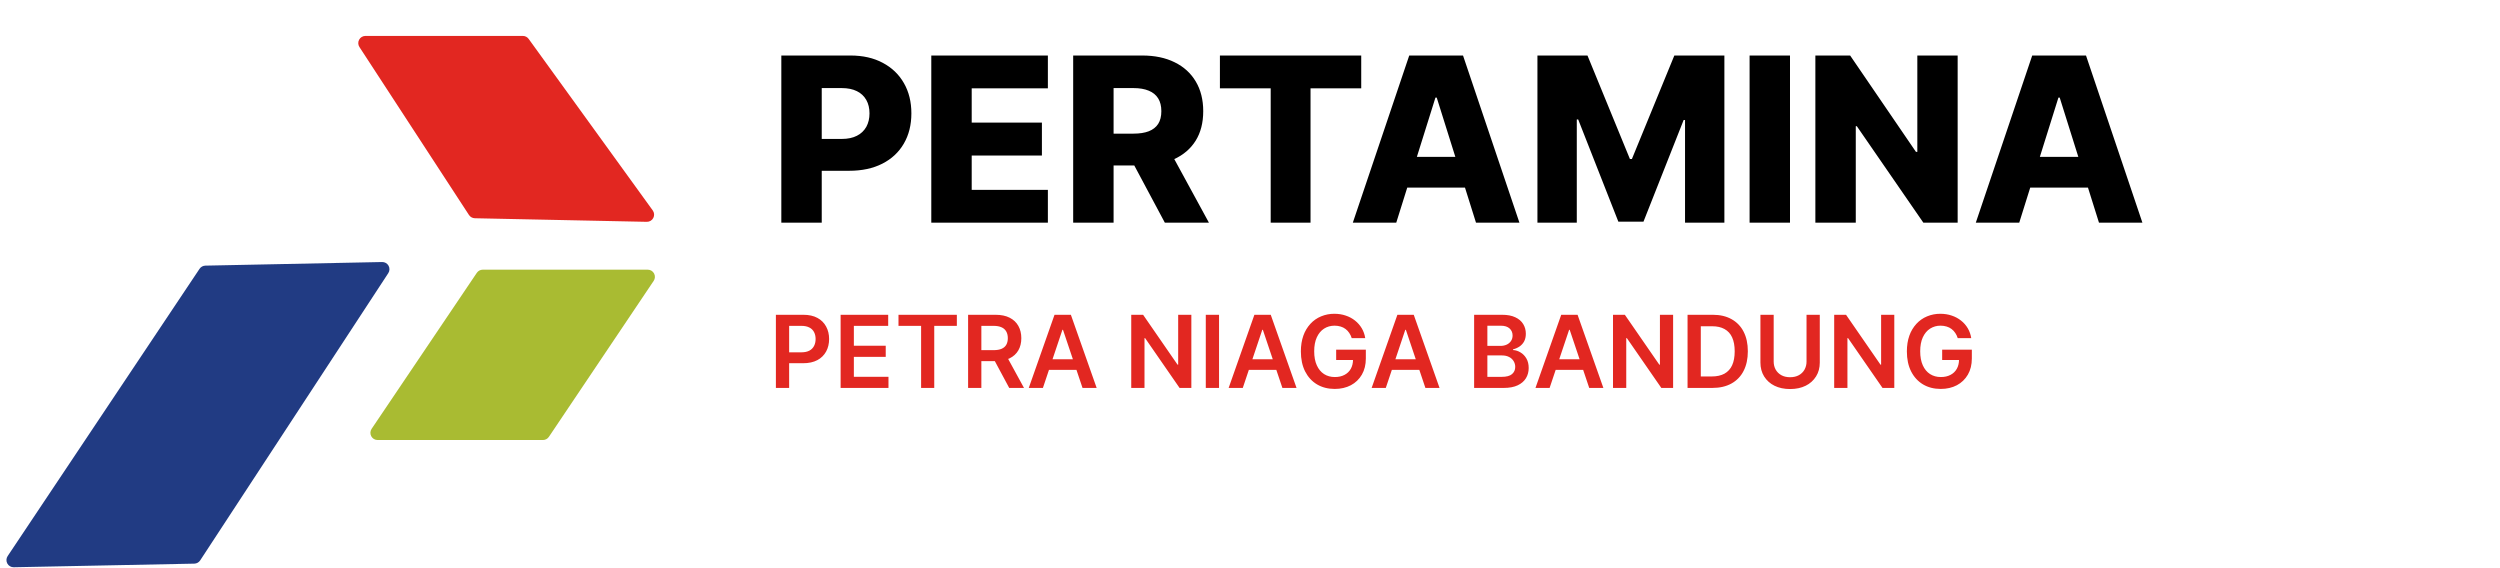
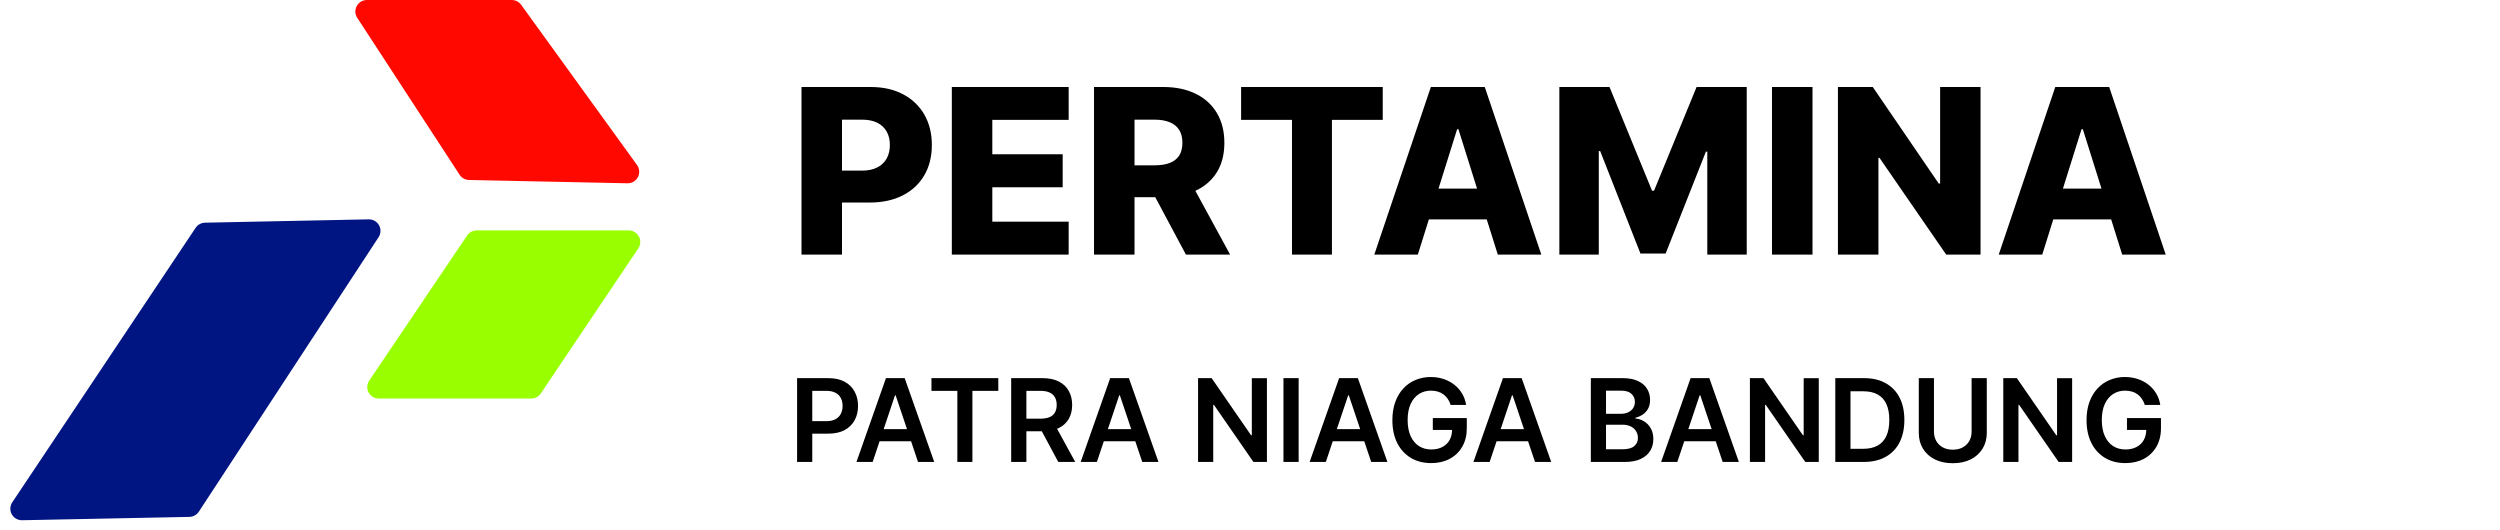
- <svg xmlns="http://www.w3.org/2000/svg" width="348" height="79" fill="none" viewBox="0 0 348 79">
-   <path fill="#A9BB32" d="M66.373 37.979 51.73 59.693a1 1 0 0 0 .83 1.559h23.014a1 1 0 0 0 .83-.443l14.59-21.713a1 1 0 0 0-.83-1.558h-22.96a1 1 0 0 0-.83.44Z" />
-   <path fill="#213B83" d="m28.588 36.976 24.605-.502a1 1 0 0 1 .857 1.547L27.864 78.007a1 1 0 0 1-.817.452l-25.13.503a1 1 0 0 1-.852-1.556L27.777 37.42a1 1 0 0 1 .811-.444Z" />
-   <path fill="#E22721" d="M72.778 5H50.87a1 1 0 0 0-.837 1.546l15.248 23.38a1 1 0 0 0 .816.454l23.935.498a1 1 0 0 0 .831-1.586L73.588 5.414a1 1 0 0 0-.81-.414Z" />
-   <path fill="#000" d="M108.761 31V7.727h9.614c1.742 0 3.246.341 4.511 1.023 1.273.674 2.254 1.617 2.944 2.83.689 1.204 1.034 2.606 1.034 4.204 0 1.606-.353 3.011-1.057 4.216-.697 1.197-1.693 2.125-2.989 2.784-1.295.66-2.833.989-4.613.989h-5.932V19.34h4.886c.849 0 1.557-.148 2.125-.443a3.044 3.044 0 0 0 1.307-1.239c.295-.538.443-1.163.443-1.875 0-.72-.148-1.34-.443-1.864a2.977 2.977 0 0 0-1.307-1.227c-.576-.288-1.284-.432-2.125-.432h-2.773V31h-5.625Zm20.875 0V7.727h16.228v4.569h-10.603v4.772h9.773v4.58h-9.773v4.784h10.603V31h-16.228Zm19.75 0V7.727H159c1.742 0 3.246.315 4.511.943 1.273.622 2.254 1.516 2.944 2.682.689 1.16 1.034 2.534 1.034 4.125 0 1.614-.353 2.985-1.057 4.114-.705 1.121-1.705 1.977-3 2.568-1.296.583-2.83.875-4.602.875h-6.08v-4.432h5.034c.849 0 1.557-.11 2.125-.33.576-.226 1.011-.567 1.307-1.022.295-.462.443-1.053.443-1.773s-.148-1.314-.443-1.784c-.296-.477-.731-.833-1.307-1.068-.576-.242-1.284-.364-2.125-.364h-2.773V31h-5.625Zm13.103-10.636L168.284 31h-6.136l-5.682-10.636h6.023Zm7.323-8.069V7.728h19.671v4.569h-7.057V31h-5.545V12.296h-7.069ZM194.358 31h-6.046l7.853-23.273h7.488L211.506 31h-6.046l-5.466-17.41h-.182L194.358 31Zm-.807-9.16h12.637v4.274h-12.637V21.84Zm20.46-14.113h6.966l5.909 14.41h.273l5.909-14.41h6.966V31h-5.477V16.704h-.193l-5.591 14.148h-3.5l-5.591-14.227h-.193V31h-5.478V7.727Zm35.157 0V31h-5.625V7.727h5.625Zm23.338 0V31h-4.773l-9.261-13.432h-.148V31h-5.625V7.727h4.841l9.159 13.41h.193V7.726h5.614ZM281.077 31h-6.046l7.853-23.273h7.488L298.224 31h-6.045l-5.466-17.41h-.182L281.077 31Zm-.807-9.16h12.636v4.274H280.27V21.84Z" />
-   <path fill="#E22721" d="M108.004 54V43.818h3.818c.783 0 1.439.146 1.969.438a2.9 2.9 0 0 1 1.208 1.203c.275.507.413 1.084.413 1.73 0 .653-.138 1.233-.413 1.74a2.947 2.947 0 0 1-1.218 1.198c-.537.288-1.198.433-1.983.433h-2.531v-1.517h2.282c.457 0 .832-.08 1.124-.238a1.51 1.51 0 0 0 .646-.657c.142-.278.214-.598.214-.96 0-.36-.072-.678-.214-.954a1.45 1.45 0 0 0-.651-.641c-.292-.156-.668-.234-1.129-.234h-1.69V54h-1.845Zm9.01 0V43.818h6.622v1.546h-4.778v2.765h4.435v1.546h-4.435v2.779h4.818V54h-6.662Zm8.056-8.636v-1.546h8.124v1.546h-3.147V54h-1.829v-8.636h-3.148ZM134.76 54V43.818h3.818c.782 0 1.439.136 1.969.408.534.272.936.653 1.208 1.143.275.487.413 1.056.413 1.706 0 .652-.139 1.22-.418 1.7-.275.477-.681.847-1.218 1.108-.537.259-1.196.388-1.979.388h-2.719v-1.53h2.471c.457 0 .832-.064 1.123-.19.292-.13.508-.316.647-.562.142-.248.214-.553.214-.914 0-.362-.072-.67-.214-.925a1.362 1.362 0 0 0-.652-.587c-.291-.136-.667-.204-1.128-.204h-1.69V54h-1.845Zm5.26-4.614L142.541 54h-2.059l-2.475-4.614h2.013ZM145.173 54h-1.969l3.585-10.182h2.277L152.655 54h-1.968l-2.72-8.094h-.079L145.173 54Zm.065-3.992h5.369v1.481h-5.369v-1.481Zm20.598-6.19V54h-1.64l-4.798-6.935h-.084V54h-1.845V43.818h1.651l4.792 6.94h.09v-6.94h1.834Zm3.855 0V54h-1.845V43.818h1.845ZM172.995 54h-1.968l3.584-10.182h2.277L180.478 54h-1.969l-2.72-8.094h-.079L172.995 54Zm.065-3.992h5.369v1.481h-5.369v-1.481Zm15.101-2.938a2.633 2.633 0 0 0-.343-.721 2.21 2.21 0 0 0-.517-.552 2.082 2.082 0 0 0-.686-.343 2.86 2.86 0 0 0-.845-.12c-.547 0-1.034.138-1.462.413-.427.275-.764.68-1.009 1.213-.242.53-.363 1.177-.363 1.94 0 .768.121 1.42.363 1.953.242.534.578.94 1.009 1.218.431.275.932.413 1.502.413.517 0 .964-.1 1.342-.299.381-.199.674-.48.88-.845.205-.368.308-.799.308-1.292l.418.064h-2.764V48.67h4.131v1.224c0 .871-.186 1.625-.557 2.262a3.8 3.8 0 0 1-1.531 1.471c-.65.341-1.395.512-2.237.512-.938 0-1.762-.21-2.471-.631-.706-.424-1.258-1.026-1.656-1.805-.394-.782-.591-1.71-.591-2.784 0-.822.116-1.556.348-2.202a4.759 4.759 0 0 1 .984-1.646 4.191 4.191 0 0 1 1.482-1.034 4.714 4.714 0 0 1 1.849-.358c.563 0 1.089.083 1.576.249.487.162.92.394 1.298.696.381.301.694.66.939 1.073.246.415.406.872.482 1.373h-1.879Zm4.741 6.93h-1.969l3.584-10.182h2.277L200.384 54h-1.969l-2.719-8.094h-.08L192.902 54Zm.064-3.992h5.37v1.481h-5.37v-1.481ZM205.198 54V43.818h3.897c.736 0 1.348.116 1.835.348.49.229.857.542 1.099.94.245.398.367.848.367 1.352 0 .414-.079.769-.238 1.064a2.01 2.01 0 0 1-.641.711 2.725 2.725 0 0 1-.9.393v.1c.361.019.707.13 1.039.332.334.2.608.48.82.845.212.365.318.806.318 1.323 0 .527-.127 1-.383 1.422-.255.417-.639.747-1.153.99-.514.241-1.16.362-1.939.362h-4.121Zm1.844-1.541h1.984c.669 0 1.151-.128 1.446-.383.299-.258.448-.59.448-.994a1.524 1.524 0 0 0-.86-1.392c-.275-.143-.603-.214-.985-.214h-2.033v2.983Zm0-4.31h1.825c.318 0 .605-.059.86-.175a1.45 1.45 0 0 0 .601-.502c.149-.218.224-.477.224-.775 0-.395-.139-.72-.418-.975-.275-.255-.684-.383-1.228-.383h-1.864v2.81ZM215.706 54h-1.968l3.584-10.182h2.277L223.189 54h-1.969l-2.72-8.094h-.079L215.706 54Zm.065-3.992h5.369v1.481h-5.369v-1.481Zm17.126-6.19V54h-1.641l-4.797-6.935h-.085V54h-1.844V43.818h1.65l4.793 6.94h.089v-6.94h1.835ZM238.357 54h-3.45V43.818h3.519c1.011 0 1.88.204 2.606.612a4.087 4.087 0 0 1 1.68 1.745c.391.759.587 1.667.587 2.724 0 1.06-.198 1.972-.592 2.734a4.088 4.088 0 0 1-1.695 1.755c-.736.408-1.621.612-2.655.612Zm-1.606-1.596h1.516c.71 0 1.301-.13 1.775-.388a2.477 2.477 0 0 0 1.069-1.168c.239-.52.358-1.17.358-1.949 0-.779-.119-1.425-.358-1.939a2.435 2.435 0 0 0-1.059-1.158c-.464-.259-1.041-.388-1.73-.388h-1.571v6.99Zm14.718-8.586h1.845v6.652c0 .73-.172 1.37-.517 1.924a3.497 3.497 0 0 1-1.442 1.298c-.62.308-1.344.462-2.172.462-.832 0-1.558-.154-2.178-.462a3.497 3.497 0 0 1-1.442-1.298c-.341-.553-.512-1.195-.512-1.924v-6.652h1.845v6.498c0 .424.092.802.278 1.134.189.331.454.591.795.78.342.186.746.279 1.214.279.467 0 .871-.093 1.213-.279a1.99 1.99 0 0 0 .795-.78 2.28 2.28 0 0 0 .278-1.134v-6.498Zm12.217 0V54h-1.641l-4.797-6.935h-.085V54h-1.844V43.818h1.65l4.793 6.94h.089v-6.94h1.835Zm8.831 3.252a2.662 2.662 0 0 0-.343-.721 2.229 2.229 0 0 0-.517-.552 2.091 2.091 0 0 0-.686-.343 2.871 2.871 0 0 0-.846-.12 2.64 2.64 0 0 0-1.461.413c-.428.275-.764.68-1.01 1.213-.241.53-.362 1.177-.362 1.94 0 .768.121 1.42.362 1.953.242.534.579.94 1.01 1.218.431.275.931.413 1.501.413.517 0 .965-.1 1.342-.299.382-.199.675-.48.88-.845.206-.368.309-.799.309-1.292l.417.064h-2.764V48.67h4.131v1.224c0 .871-.185 1.625-.556 2.262a3.809 3.809 0 0 1-1.532 1.471c-.649.341-1.395.512-2.237.512-.938 0-1.761-.21-2.471-.631-.706-.424-1.258-1.026-1.655-1.805-.395-.782-.592-1.71-.592-2.784 0-.822.116-1.556.348-2.202a4.76 4.76 0 0 1 .985-1.646c.42-.454.914-.799 1.481-1.034a4.717 4.717 0 0 1 1.849-.358c.564 0 1.089.083 1.576.249.488.162.92.394 1.298.696a3.785 3.785 0 0 1 1.422 2.446h-1.879Z" />
+ <svg xmlns="http://www.w3.org/2000/svg" width="217" height="46" fill="none" viewBox="0 0 217 46">
+   <path fill="#9F0" d="M40.545 20.44 32.05 33.035a1 1 0 0 0 .83 1.56h13.234a1 1 0 0 0 .83-.443l8.462-12.593a1 1 0 0 0-.83-1.558H41.374a1 1 0 0 0-.83.44Z" />
+   <path fill="#001482" d="m17.794 19.329 14.212-.29a1 1 0 0 1 .857 1.547L17.258 44.414a1 1 0 0 1-.816.452l-14.526.29a1 1 0 0 1-.851-1.555l15.917-23.828a1 1 0 0 1 .812-.444Z" />
+   <path fill="#FF0800" d="M44.422 0H31.846a1 1 0 0 0-.838 1.546l8.885 13.623a1 1 0 0 0 .817.454l13.753.286a1 1 0 0 0 .831-1.586L45.233.413a1 1 0 0 0-.81-.413Z" />
+   <path fill="#000" d="M69.57 22.097V7.552h6.01c1.088 0 2.028.213 2.819.639a4.476 4.476 0 0 1 1.84 1.768c.43.753.646 1.63.646 2.628 0 1.004-.22 1.882-.66 2.635-.436.748-1.059 1.328-1.869 1.74-.81.412-1.77.618-2.883.618h-3.708v-2.77h3.054c.53 0 .973-.092 1.328-.277a1.89 1.89 0 0 0 .817-.774c.185-.336.277-.727.277-1.172 0-.45-.092-.838-.277-1.165a1.86 1.86 0 0 0-.817-.767c-.36-.18-.802-.27-1.328-.27h-1.733v11.712h-3.515Zm13.048 0V7.552H92.76v2.855h-6.627v2.983h6.108v2.862h-6.108v2.99h6.627v2.855H82.618Zm12.343 0V7.552h6.009c1.089 0 2.029.196 2.82.59a4.244 4.244 0 0 1 1.839 1.675c.431.725.646 1.584.646 2.579 0 1.008-.22 1.865-.66 2.57-.44.701-1.065 1.236-1.875 1.606-.81.364-1.769.547-2.877.547h-3.8v-2.77h3.147c.53 0 .973-.069 1.328-.206.36-.142.632-.356.817-.64.185-.288.277-.658.277-1.107 0-.45-.092-.822-.277-1.116a1.669 1.669 0 0 0-.817-.667c-.36-.152-.802-.227-1.328-.227h-1.733v11.711h-3.516Zm8.189-6.648 3.623 6.648h-3.836l-3.55-6.648h3.763Zm4.578-5.042V7.552h12.294v2.855h-4.411v11.69h-3.466v-11.69h-4.417Zm15.341 11.69h-3.779l4.908-14.545h4.68l4.908 14.545h-3.778l-3.417-10.88h-.113l-3.409 10.88Zm-.505-5.724h7.898v2.67h-7.898v-2.67Zm12.788-8.821h4.354l3.693 9.005h.17l3.694-9.005h4.353v14.545h-3.423v-8.935h-.121l-3.494 8.843h-2.188l-3.494-8.892h-.121v8.984h-3.423V7.552Zm21.973 0v14.545h-3.516V7.552h3.516Zm14.586 0v14.545h-2.983l-5.788-8.395h-.093v8.395h-3.515V7.552h3.025l5.725 8.38h.12v-8.38h3.509Zm5.357 14.545h-3.778l4.907-14.545h4.681l4.907 14.545h-3.778l-3.416-10.88h-.114l-3.409 10.88Zm-.504-5.724h7.897v2.67h-7.897v-2.67ZM69.187 40.097v-7.273h2.728c.558 0 1.027.105 1.406.313.381.208.669.495.863.86.196.362.294.773.294 1.235 0 .467-.098.88-.294 1.243a2.105 2.105 0 0 1-.87.856c-.384.206-.856.309-1.417.309h-1.808v-1.083h1.63c.327 0 .595-.057.803-.17a1.08 1.08 0 0 0 .462-.47 1.49 1.49 0 0 0 .152-.685c0-.258-.05-.485-.152-.682a1.043 1.043 0 0 0-.466-.458c-.208-.111-.477-.167-.806-.167h-1.207v6.172h-1.318Zm6.56 0H74.34l2.56-7.273h1.627l2.564 7.273h-1.406l-1.943-5.781h-.057l-1.939 5.781Zm.045-2.851h3.836v1.058h-3.836v-1.058Zm5.058-3.317v-1.105h5.803v1.105h-2.248v6.168h-1.307V33.93H80.85Zm6.921 6.168v-7.273H90.5c.558 0 1.027.098 1.406.292.381.194.669.466.863.816.196.348.294.755.294 1.218 0 .467-.099.872-.298 1.215a1.97 1.97 0 0 1-.87.792c-.383.185-.855.277-1.413.277h-1.943V36.34h1.765c.327 0 .594-.045.803-.135a.955.955 0 0 0 .461-.401c.102-.178.153-.396.153-.654s-.05-.478-.153-.66a.97.97 0 0 0-.465-.42c-.208-.096-.477-.145-.806-.145H89.09v6.172h-1.32Zm3.757-3.295 1.8 3.295h-1.47l-1.768-3.295h1.438Zm3.681 3.295h-1.406l2.56-7.273h1.627l2.564 7.273h-1.407l-1.942-5.781h-.057l-1.939 5.781Zm.046-2.851h3.836v1.058h-3.836v-1.058Zm14.714-4.422v7.273h-1.172l-3.427-4.954h-.061v4.954h-1.317v-7.273h1.179l3.423 4.958h.064v-4.957h1.311Zm2.753 0v7.273h-1.318v-7.273h1.318Zm2.36 7.273h-1.406l2.56-7.273h1.627l2.564 7.273h-1.407l-1.942-5.781h-.057l-1.939 5.781Zm.046-2.851h3.836v1.058h-3.836v-1.058Zm10.787-2.1a1.882 1.882 0 0 0-.245-.514 1.594 1.594 0 0 0-.369-.394 1.494 1.494 0 0 0-.49-.245 2.048 2.048 0 0 0-.604-.085c-.391 0-.739.098-1.044.294-.306.197-.546.486-.721.867-.173.379-.259.84-.259 1.385 0 .549.086 1.014.259 1.395.173.382.413.672.721.87.308.197.665.295 1.072.295.37 0 .689-.07.959-.213.272-.142.482-.343.629-.604.146-.262.22-.57.22-.923l.298.046h-1.974v-1.03h2.951v.874c0 .623-.133 1.161-.398 1.616a2.71 2.71 0 0 1-1.094 1.05c-.464.245-.997.367-1.598.367-.67 0-1.258-.15-1.765-.451a3.12 3.12 0 0 1-1.182-1.29c-.282-.558-.423-1.221-.423-1.988 0-.587.083-1.112.249-1.573.168-.462.402-.854.703-1.176.3-.324.653-.57 1.058-.738a3.37 3.37 0 0 1 1.321-.256c.403 0 .778.06 1.126.178.348.116.657.281.927.497.272.215.496.47.671.767.175.296.29.622.344.98h-1.342Zm3.386 4.951h-1.406l2.56-7.273h1.626l2.564 7.273h-1.406l-1.942-5.781h-.057l-1.939 5.781Zm.046-2.851h3.835v1.058h-3.835v-1.058Zm8.737 2.851v-7.273h2.784c.525 0 .962.083 1.31.25.351.162.612.386.785.67.175.284.263.606.263.966 0 .296-.057.55-.171.76a1.425 1.425 0 0 1-.458.508c-.191.13-.406.224-.642.28v.071c.258.015.505.094.742.238.239.142.434.344.586.604.151.26.227.575.227.945 0 .376-.091.715-.274 1.015-.182.299-.456.534-.823.707-.367.173-.829.26-1.385.26h-2.944Zm1.317-1.1h1.417c.478 0 .823-.092 1.034-.274a.897.897 0 0 0 .319-.71 1.083 1.083 0 0 0-.614-.995 1.512 1.512 0 0 0-.703-.152h-1.453v2.13Zm0-3.08h1.304c.227 0 .432-.04.614-.124.182-.085.325-.205.43-.358a.963.963 0 0 0 .159-.554.902.902 0 0 0-.298-.696c-.196-.183-.489-.274-.877-.274h-1.332v2.006Zm6.189 4.18h-1.406l2.56-7.273h1.627l2.563 7.273h-1.406l-1.942-5.781h-.057l-1.939 5.781Zm.046-2.851h3.835v1.058h-3.835v-1.058Zm12.233-4.422v7.273h-1.172l-3.427-4.954h-.06v4.954h-1.318v-7.273h1.179l3.424 4.958h.064v-4.957h1.31Zm3.9 7.273h-2.465v-7.273h2.515c.722 0 1.342.146 1.86.437.521.29.921.705 1.201 1.247.279.542.419 1.19.419 1.946 0 .757-.141 1.408-.423 1.953a2.918 2.918 0 0 1-1.211 1.253c-.525.292-1.157.437-1.896.437Zm-1.147-1.14h1.083c.507 0 .929-.092 1.268-.277.338-.187.593-.465.763-.834.171-.372.256-.836.256-1.392 0-.557-.085-1.018-.256-1.385a1.74 1.74 0 0 0-.756-.828c-.332-.184-.743-.277-1.236-.277h-1.122v4.993Zm10.513-6.133h1.318v4.752c0 .52-.124.979-.37 1.374a2.495 2.495 0 0 1-1.03.927c-.442.22-.96.33-1.551.33-.595 0-1.113-.11-1.556-.33a2.495 2.495 0 0 1-1.03-.927c-.243-.395-.365-.853-.365-1.374v-4.752h1.317v4.642c0 .303.066.573.199.81.135.236.324.422.568.557.244.133.533.199.867.199.333 0 .622-.066.866-.199a1.41 1.41 0 0 0 .568-.557c.133-.237.199-.507.199-.81v-4.642Zm8.726 0v7.273h-1.172l-3.427-4.954h-.06v4.954h-1.317v-7.273h1.179l3.423 4.958h.064v-4.957h1.31Zm6.308 2.323a1.882 1.882 0 0 0-.245-.515 1.58 1.58 0 0 0-.37-.394 1.484 1.484 0 0 0-.49-.245 2.036 2.036 0 0 0-.603-.085c-.391 0-.739.098-1.044.294-.306.197-.546.486-.721.867-.173.379-.259.84-.259 1.385 0 .549.086 1.014.259 1.395.173.382.413.672.721.87.307.197.665.295 1.072.295.369 0 .689-.07.959-.213.272-.142.482-.343.629-.604.146-.262.22-.57.22-.923l.298.046h-1.974v-1.03h2.951v.874c0 .623-.133 1.161-.398 1.616a2.71 2.71 0 0 1-1.094 1.05c-.464.245-.997.367-1.598.367-.67 0-1.258-.15-1.765-.451a3.12 3.12 0 0 1-1.182-1.29c-.282-.558-.423-1.221-.423-1.988 0-.587.083-1.112.249-1.573.168-.462.402-.854.703-1.176.3-.324.653-.57 1.058-.738a3.37 3.37 0 0 1 1.321-.256c.402 0 .778.06 1.126.178.348.116.657.281.927.497.272.215.496.47.671.767.175.296.29.622.344.98h-1.342Z" />
</svg>
